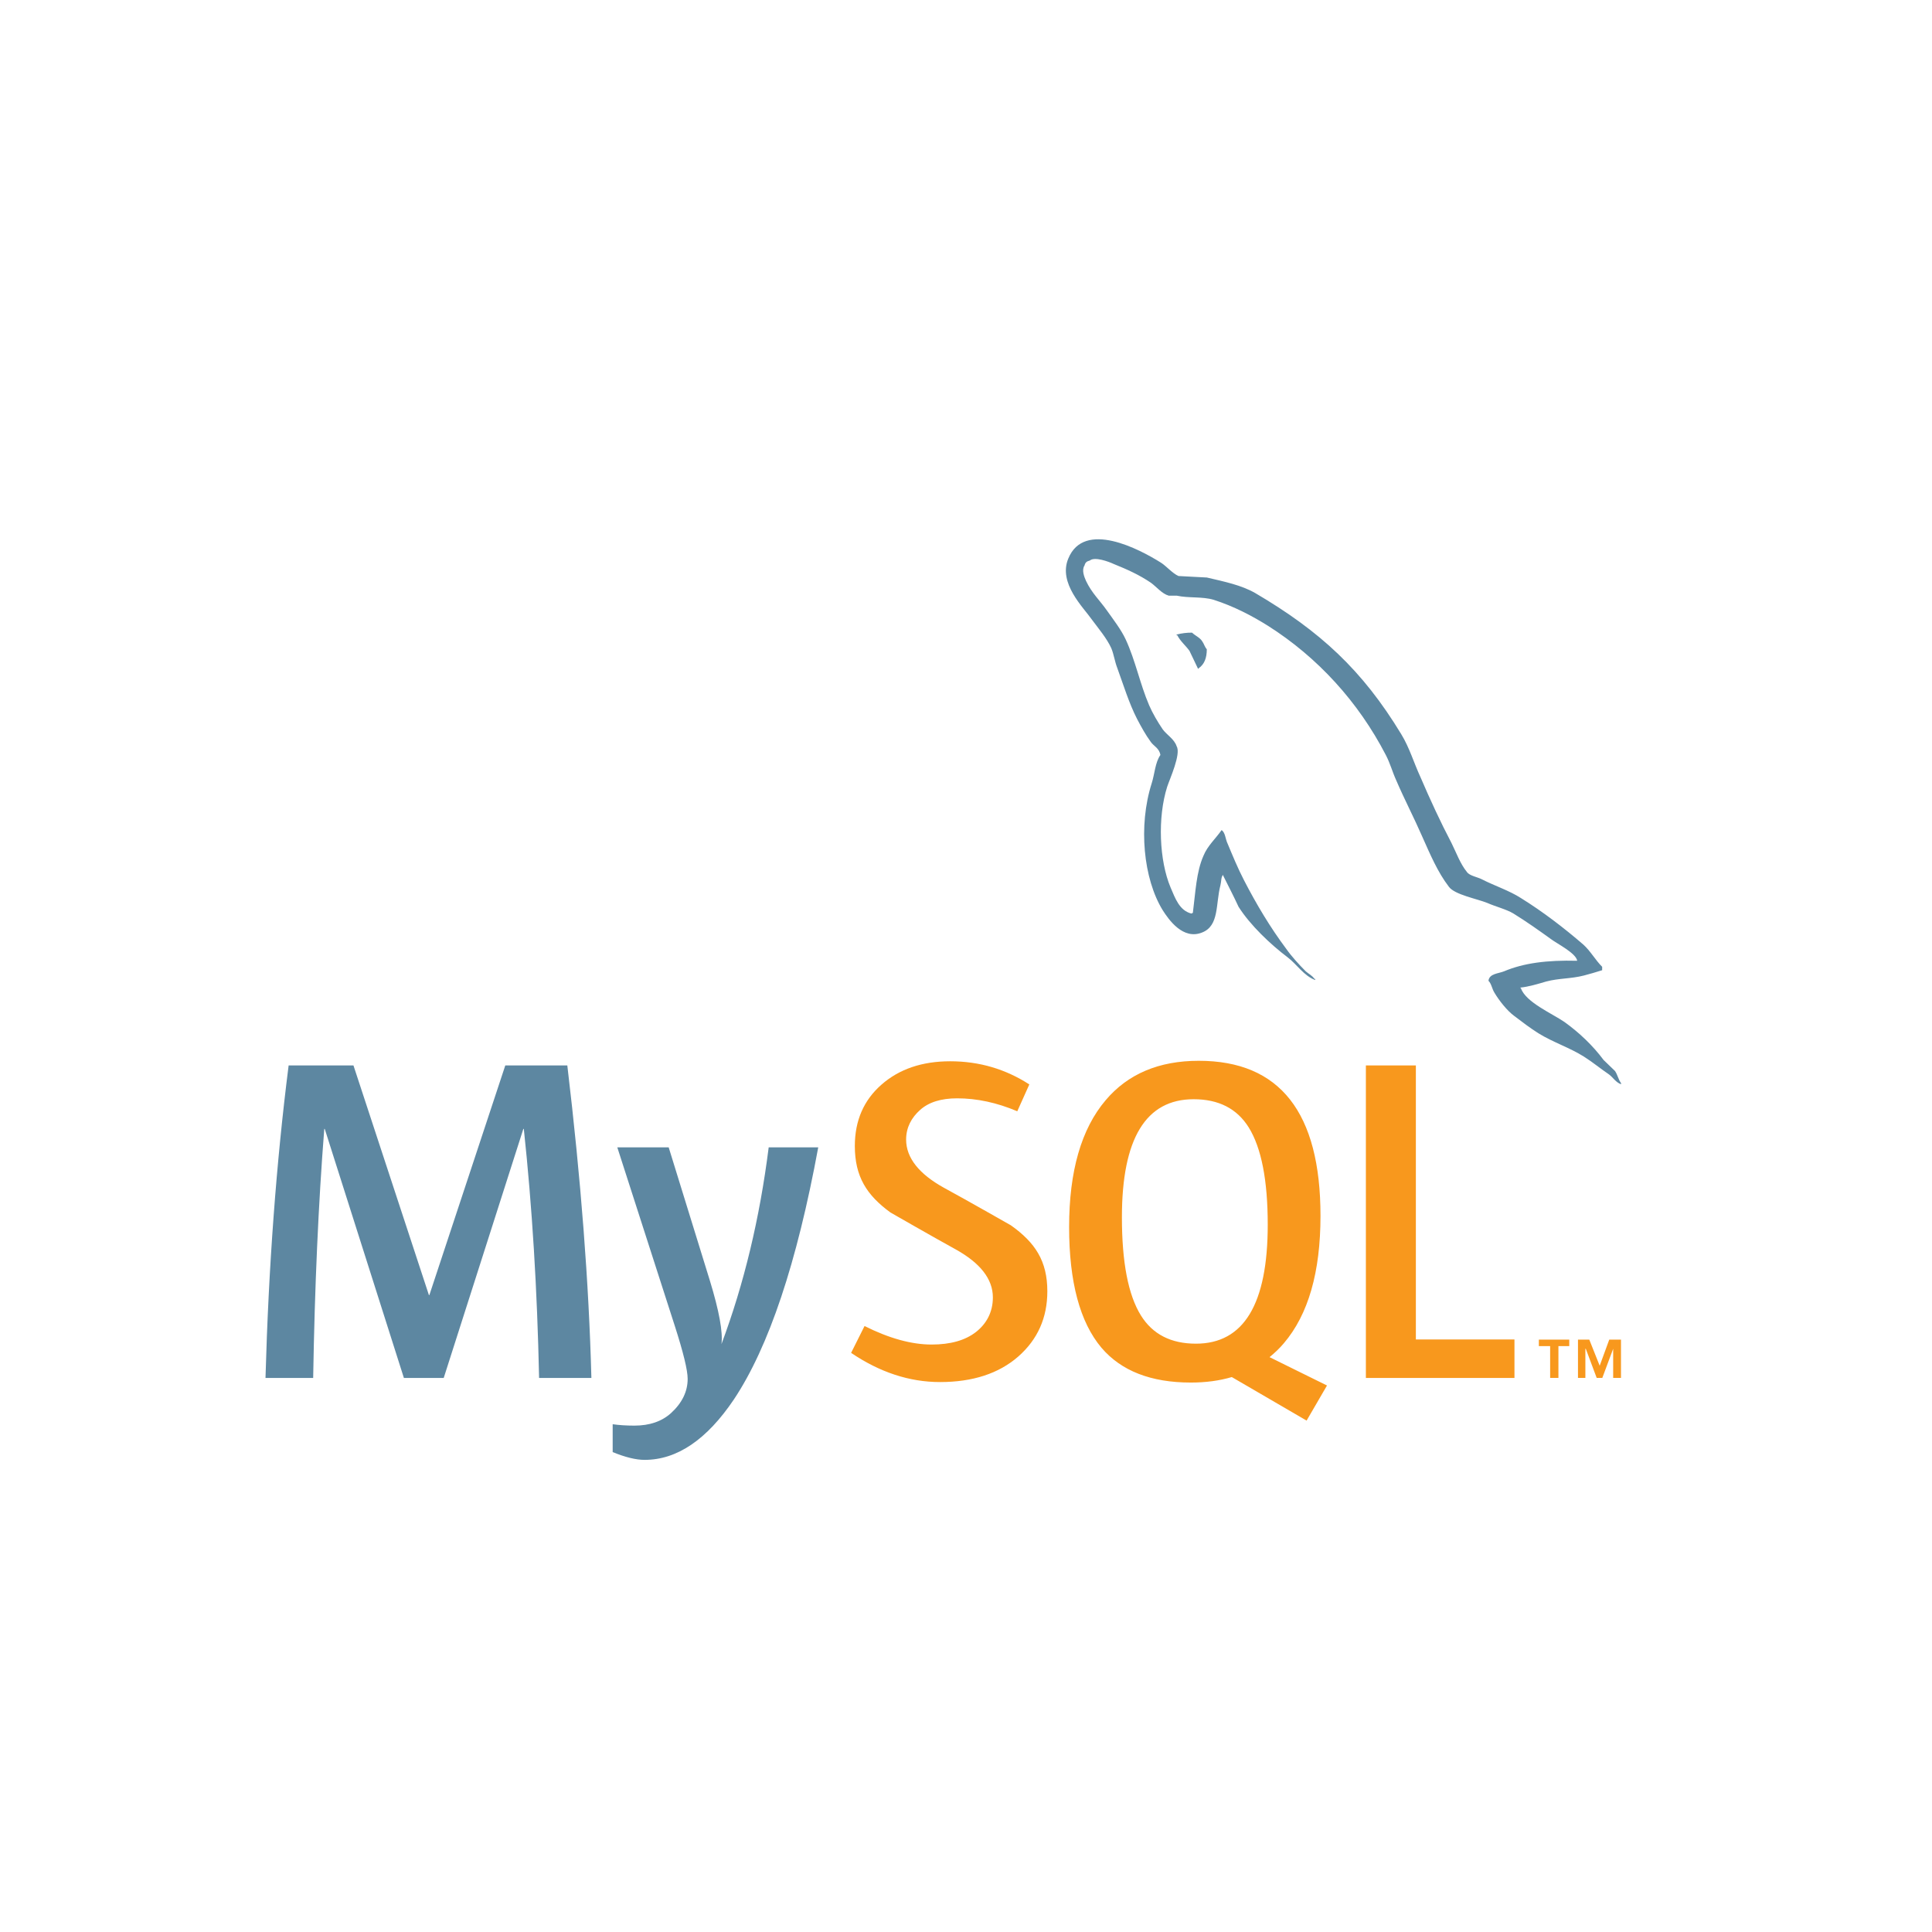
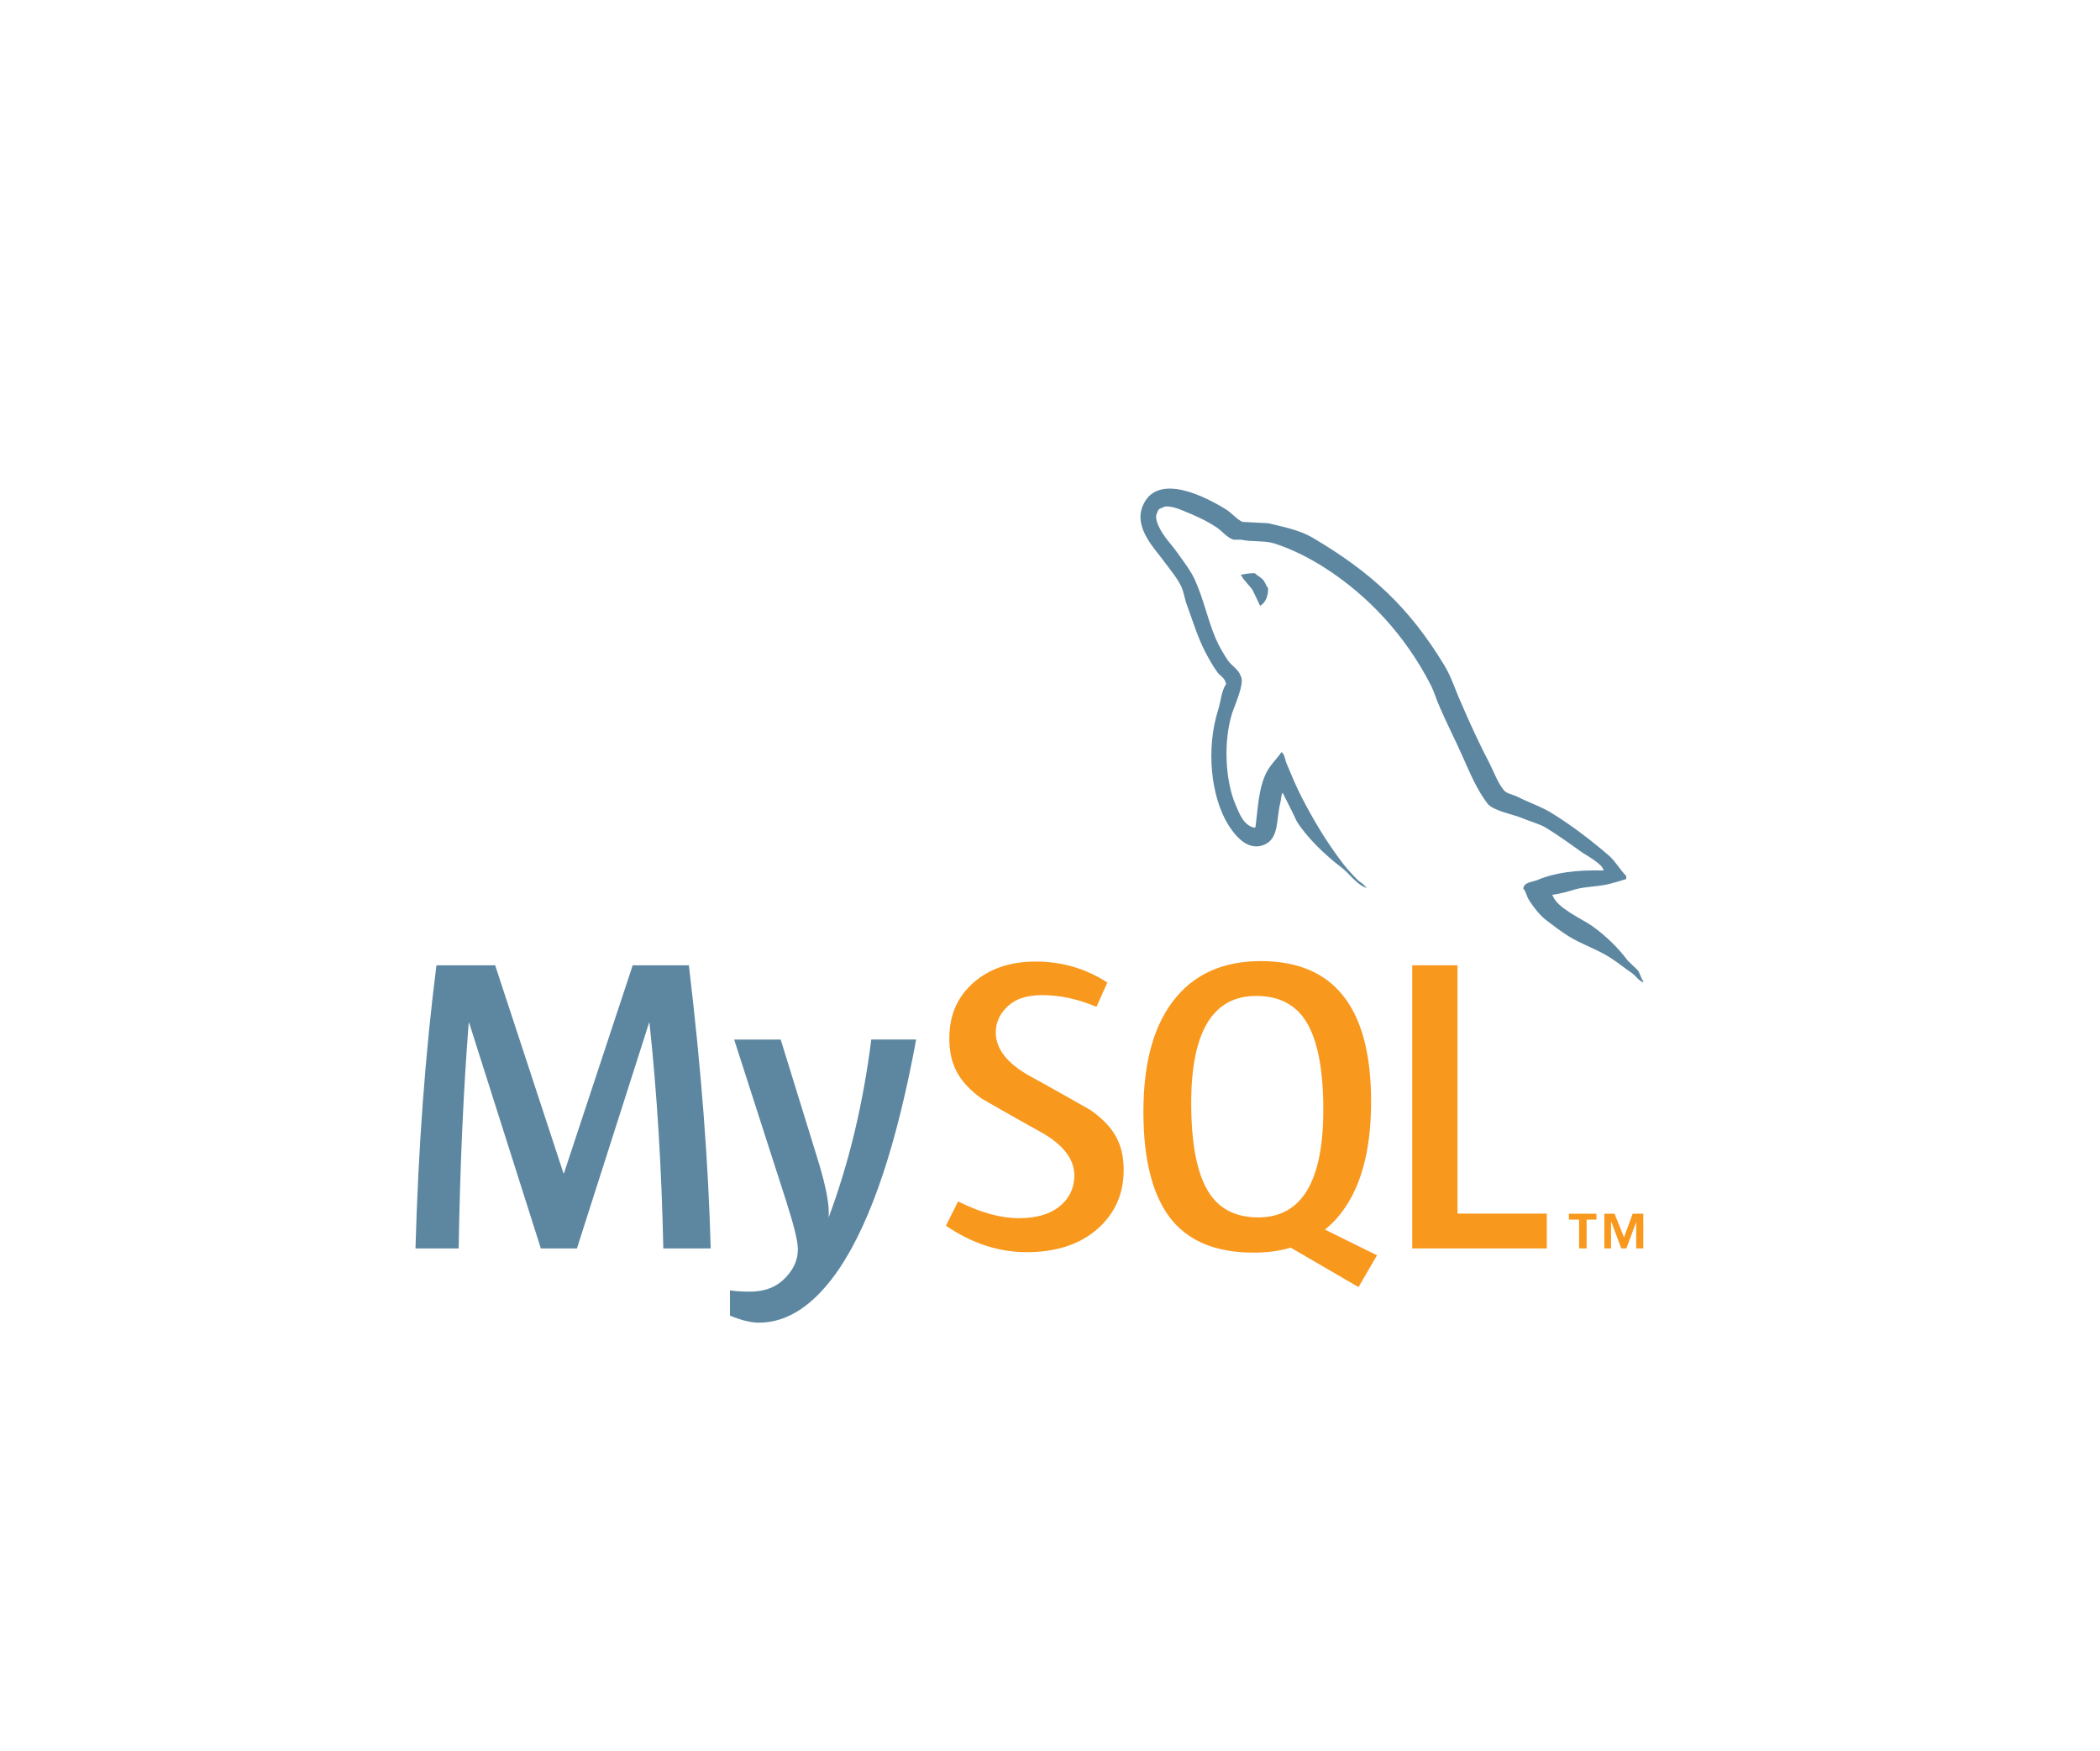
- <svg xmlns="http://www.w3.org/2000/svg" width="800px" height="800px" viewBox="-18.458 -22.75 191.151 191.151">
+ <svg xmlns="http://www.w3.org/2000/svg" width="54px" height="45px" viewBox="-18.458 -22.75 191.151 191.151">
  <path d="M-18.458 6.58h191.151v132.49H-18.458V6.58z" fill="none" />
  <path d="M40.054 113.583h-5.175c-.183-8.735-.687-16.947-1.511-24.642h-.046l-7.879 24.642h-3.94l-7.832-24.642h-.045c-.581 7.388-.947 15.602-1.099 24.642H7.81c.304-10.993 1.068-21.299 2.289-30.919h6.414l7.465 22.719h.046l7.511-22.719h6.137c1.344 11.268 2.138 21.575 2.382 30.919M62.497 90.771c-2.107 11.434-4.887 19.742-8.337 24.928-2.688 3.992-5.633 5.99-8.84 5.99-.855 0-1.91-.258-3.16-.77v-2.757c.611.088 1.328.138 2.152.138 1.498 0 2.702-.412 3.62-1.238 1.098-1.006 1.647-2.137 1.647-3.388 0-.858-.428-2.612-1.282-5.268L42.618 90.77h5.084l4.076 13.19c.916 2.995 1.298 5.086 1.145 6.277 2.229-5.953 3.786-12.444 4.673-19.468h4.901v.002z" fill="#5d87a1" />
  <path d="M131.382 113.583h-14.7V82.664h4.945v27.113h9.755v3.806zM112.834 114.33l-5.684-2.805c.504-.414.986-.862 1.42-1.381 2.416-2.838 3.621-7.035 3.621-12.594 0-10.229-4.014-15.346-12.045-15.346-3.938 0-7.01 1.298-9.207 3.895-2.414 2.84-3.619 7.022-3.619 12.551 0 5.435 1.068 9.422 3.205 11.951 1.955 2.291 4.902 3.438 8.843 3.438 1.47 0 2.819-.18 4.048-.543l7.4 4.308 2.018-3.474zm-18.413-6.934c-1.252-2.014-1.878-5.248-1.878-9.707 0-7.785 2.365-11.682 7.1-11.682 2.475 0 4.289.932 5.449 2.792 1.25 2.017 1.879 5.222 1.879 9.619 0 7.849-2.367 11.774-7.099 11.774-2.476.001-4.29-.928-5.451-2.796M85.165 105.013c0 2.622-.962 4.773-2.884 6.458-1.924 1.678-4.504 2.519-7.737 2.519-3.024 0-5.956-.966-8.794-2.888l1.329-2.655c2.442 1.223 4.653 1.831 6.638 1.831 1.863 0 3.319-.413 4.375-1.232 1.055-.822 1.684-1.975 1.684-3.433 0-1.837-1.281-3.407-3.631-4.722-2.167-1.19-6.501-3.678-6.501-3.678-2.349-1.712-3.525-3.55-3.525-6.578 0-2.506.877-4.529 2.632-6.068 1.757-1.545 4.024-2.315 6.803-2.315 2.87 0 5.479.769 7.829 2.291l-1.192 2.656c-2.01-.854-3.994-1.281-5.951-1.281-1.585 0-2.809.381-3.66 1.146-.858.762-1.387 1.737-1.387 2.933 0 1.828 1.308 3.418 3.722 4.759 2.196 1.192 6.638 3.723 6.638 3.723 2.409 1.709 3.612 3.53 3.612 6.534" fill="#f8981d" />
  <path d="M137.59 72.308c-2.99-.076-5.305.225-7.248 1.047-.561.224-1.453.224-1.531.933.303.3.338.784.601 1.198.448.747 1.229 1.752 1.942 2.276.783.6 1.569 1.194 2.393 1.717 1.453.899 3.1 1.422 4.516 2.318.825.521 1.645 1.195 2.471 1.756.406.299.666.784 1.193.971v-.114c-.264-.336-.339-.822-.598-1.196l-1.122-1.082c-1.084-1.456-2.431-2.727-3.884-3.771-1.196-.824-3.812-1.944-4.297-3.322l-.076-.076c.822-.077 1.797-.375 2.578-.604 1.271-.335 2.43-.259 3.734-.594.6-.15 1.195-.338 1.797-.523v-.337c-.676-.673-1.158-1.567-1.869-2.203-1.902-1.643-3.998-3.25-6.164-4.595-1.16-.749-2.652-1.231-3.887-1.868-.445-.225-1.195-.336-1.457-.71-.67-.822-1.047-1.904-1.533-2.877-1.08-2.053-2.129-4.331-3.061-6.502-.674-1.456-1.084-2.91-1.906-4.257-3.85-6.35-8.031-10.196-14.457-13.971-1.381-.786-3.024-1.121-4.779-1.533l-2.803-.148c-.598-.262-1.197-.973-1.719-1.309-2.132-1.344-7.621-4.257-9.189-.411-1.01 2.431 1.494 4.821 2.354 6.054.635.856 1.458 1.83 1.902 2.802.263.635.337 1.309.6 1.98.598 1.644 1.157 3.473 1.943 5.007.41.782.857 1.604 1.381 2.312.3.414.822.597.936 1.272-.521.744-.562 1.867-.861 2.801-1.344 4.221-.819 9.45 1.086 12.552.596.934 2.018 2.99 3.92 2.202 1.684-.672 1.311-2.801 1.795-4.668.111-.451.038-.747.262-1.043v.073c.521 1.045 1.047 2.052 1.53 3.1 1.159 1.829 3.177 3.735 4.858 5.002.895.676 1.604 1.832 2.725 2.245V74.1h-.074c-.227-.335-.559-.485-.857-.745-.674-.673-1.42-1.495-1.943-2.241-1.566-2.093-2.952-4.41-4.182-6.801-.602-1.16-1.121-2.428-1.606-3.586-.226-.447-.226-1.121-.601-1.346-.562.821-1.381 1.532-1.791 2.538-.711 1.609-.785 3.588-1.049 5.646l-.147.072c-1.19-.299-1.604-1.53-2.056-2.575-1.119-2.654-1.307-6.914-.336-9.976.26-.783 1.385-3.249.936-3.995-.225-.715-.973-1.122-1.383-1.685-.482-.708-1.01-1.604-1.346-2.39-.896-2.091-1.347-4.408-2.312-6.498-.451-.974-1.234-1.982-1.868-2.879-.712-1.008-1.495-1.718-2.058-2.913-.186-.411-.447-1.083-.148-1.53.073-.3.225-.412.523-.487.484-.409 1.867.111 2.352.336 1.385.56 2.543 1.083 3.699 1.867.523.375 1.084 1.085 1.755 1.272h.786c1.193.26 2.538.072 3.661.41 1.979.636 3.772 1.569 5.38 2.576 4.893 3.103 8.928 7.512 11.652 12.778.447.858.637 1.644 1.045 2.539.787 1.832 1.76 3.7 2.541 5.493.785 1.755 1.533 3.547 2.654 5.005.559.784 2.805 1.195 3.812 1.606.745.335 1.905.633 2.577 1.044 1.271.783 2.537 1.682 3.732 2.543.595.448 2.465 1.382 2.576 2.13M99.484 39.844a5.82 5.82 0 0 0-1.529.188v.075h.072c.301.597.824 1.011 1.197 1.532.301.599.562 1.193.857 1.791l.072-.074c.527-.373.789-.971.789-1.868-.227-.264-.262-.522-.451-.784-.22-.374-.705-.56-1.007-.86" fill="#5d87a1" />
  <path d="M141.148 113.578h.774v-3.788h-1.161l-.947 2.585-1.029-2.585h-1.118v3.788h.731v-2.882h.041l1.078 2.882h.557l1.074-2.882v2.882zm-6.235 0h.819v-3.146h1.072v-.643h-3.008v.643h1.115l.002 3.146z" fill="#f8981d" />
</svg>
